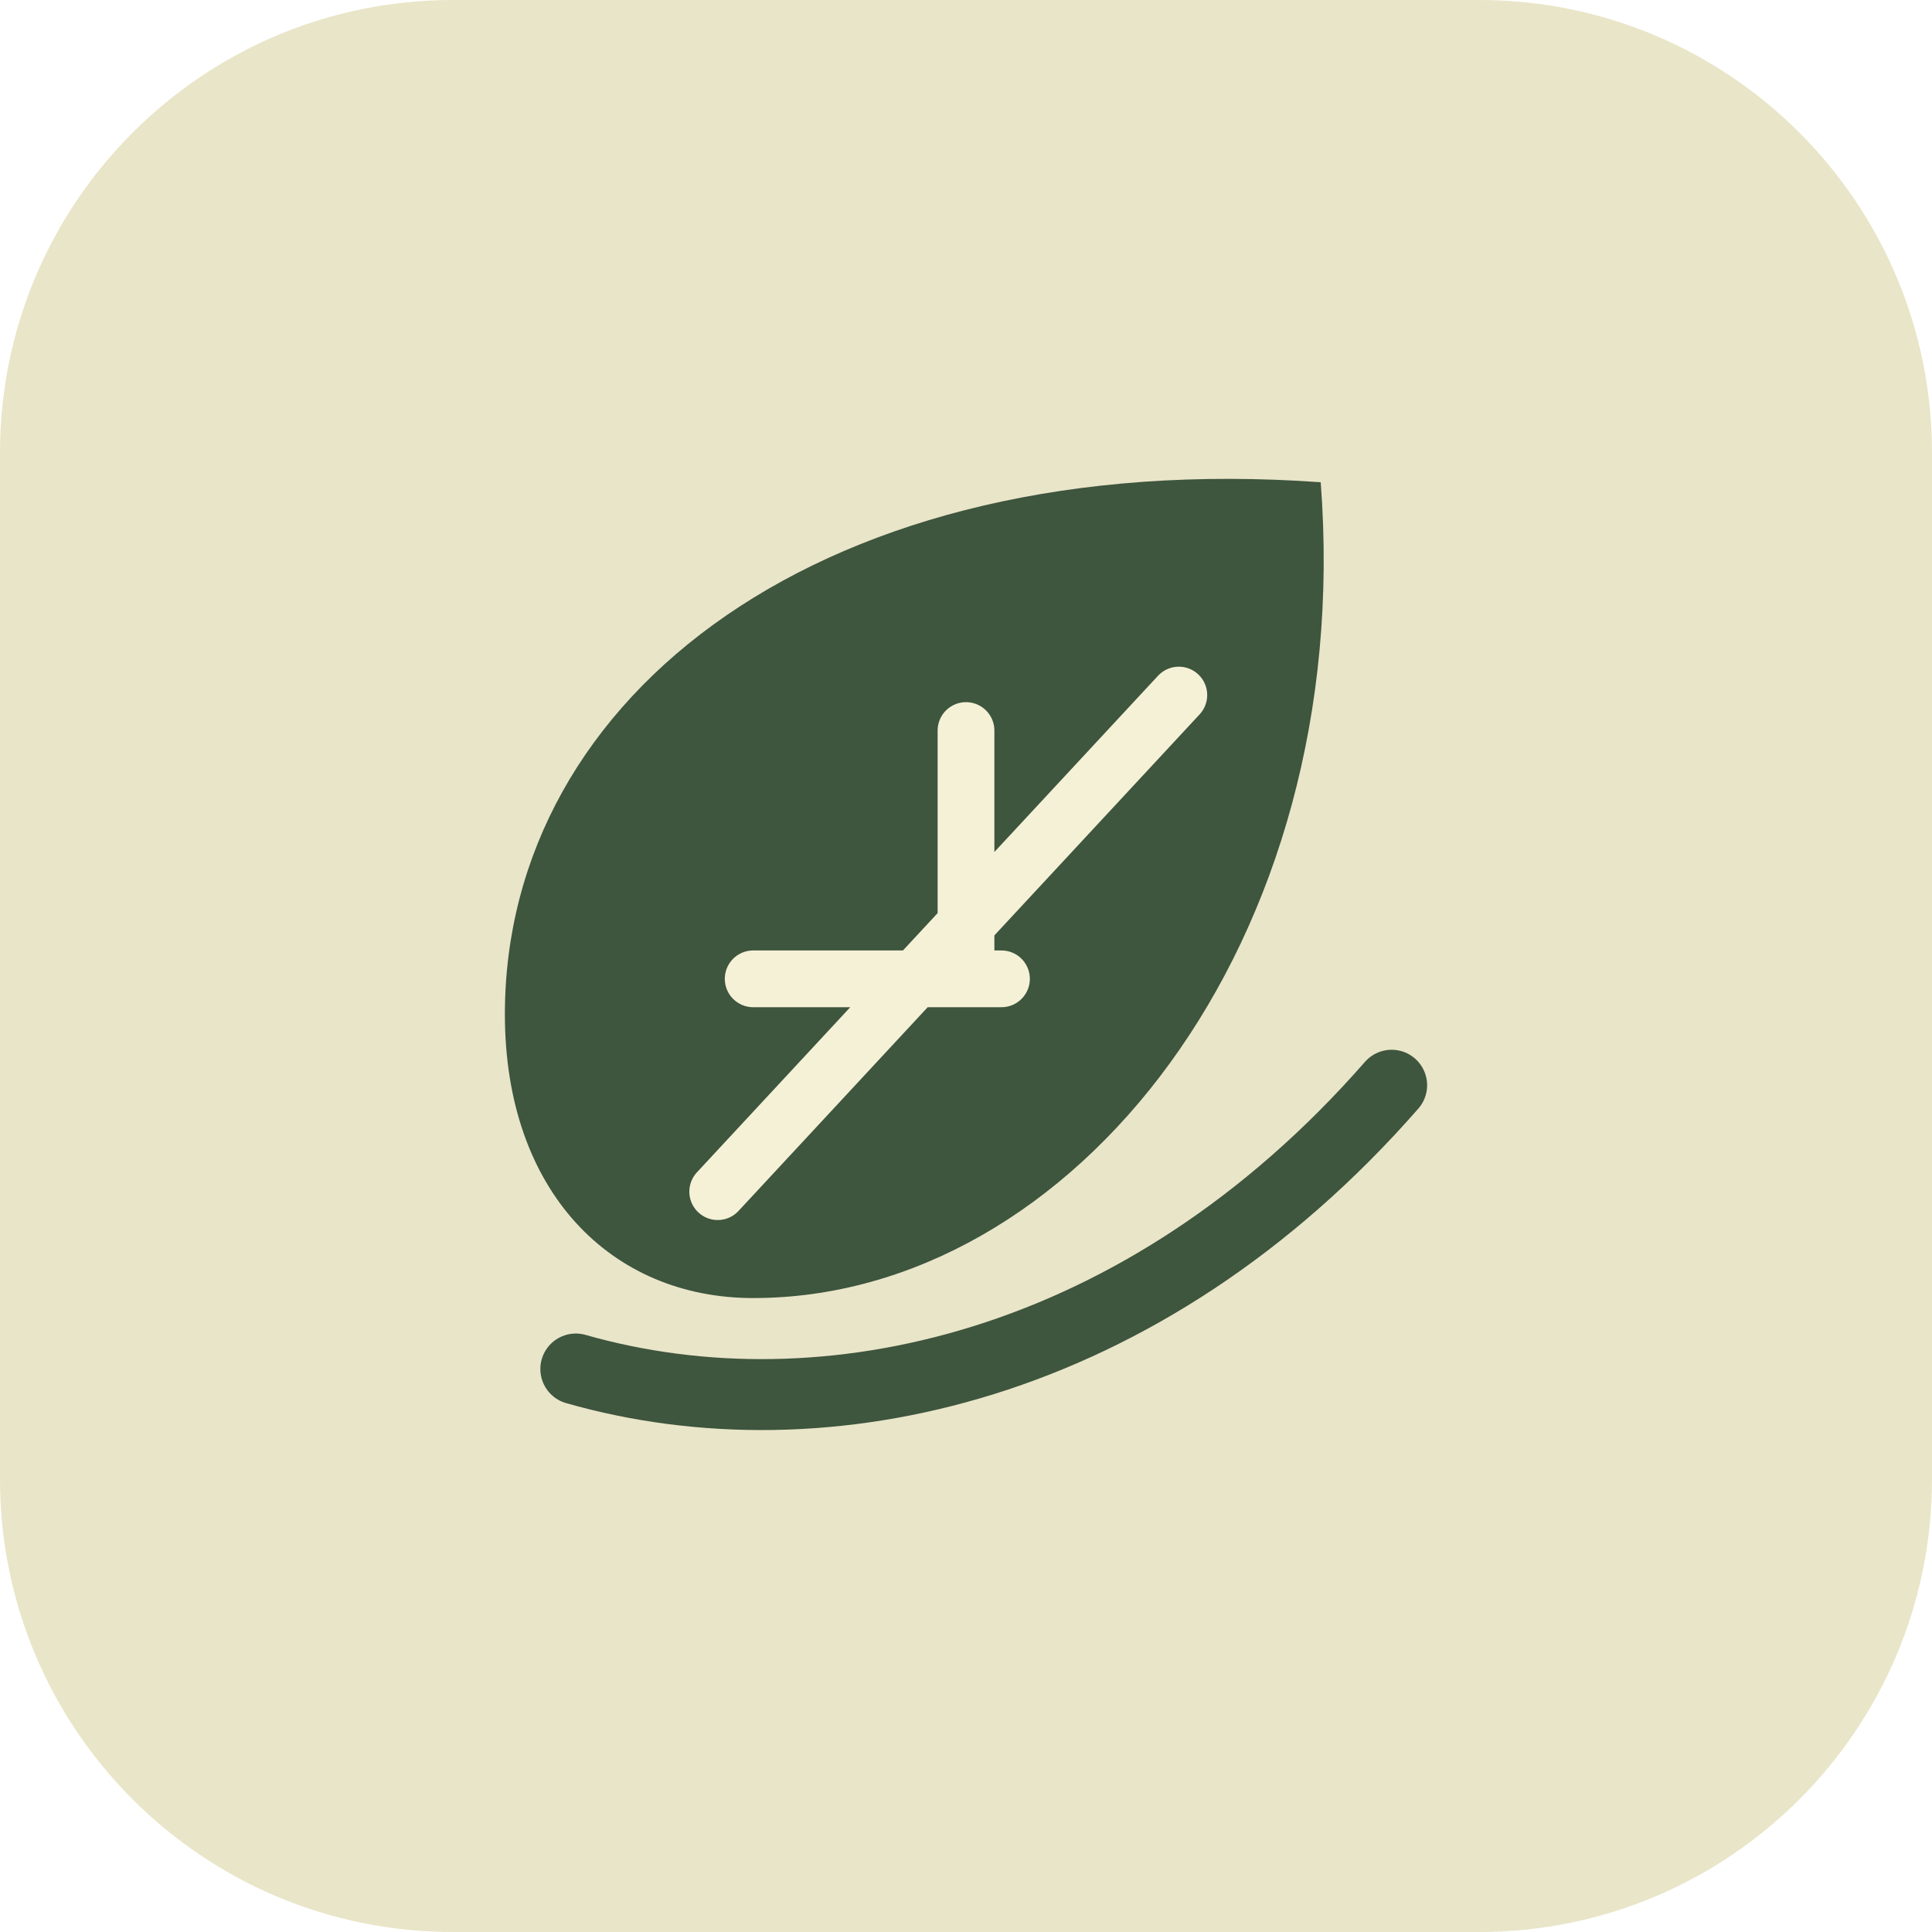
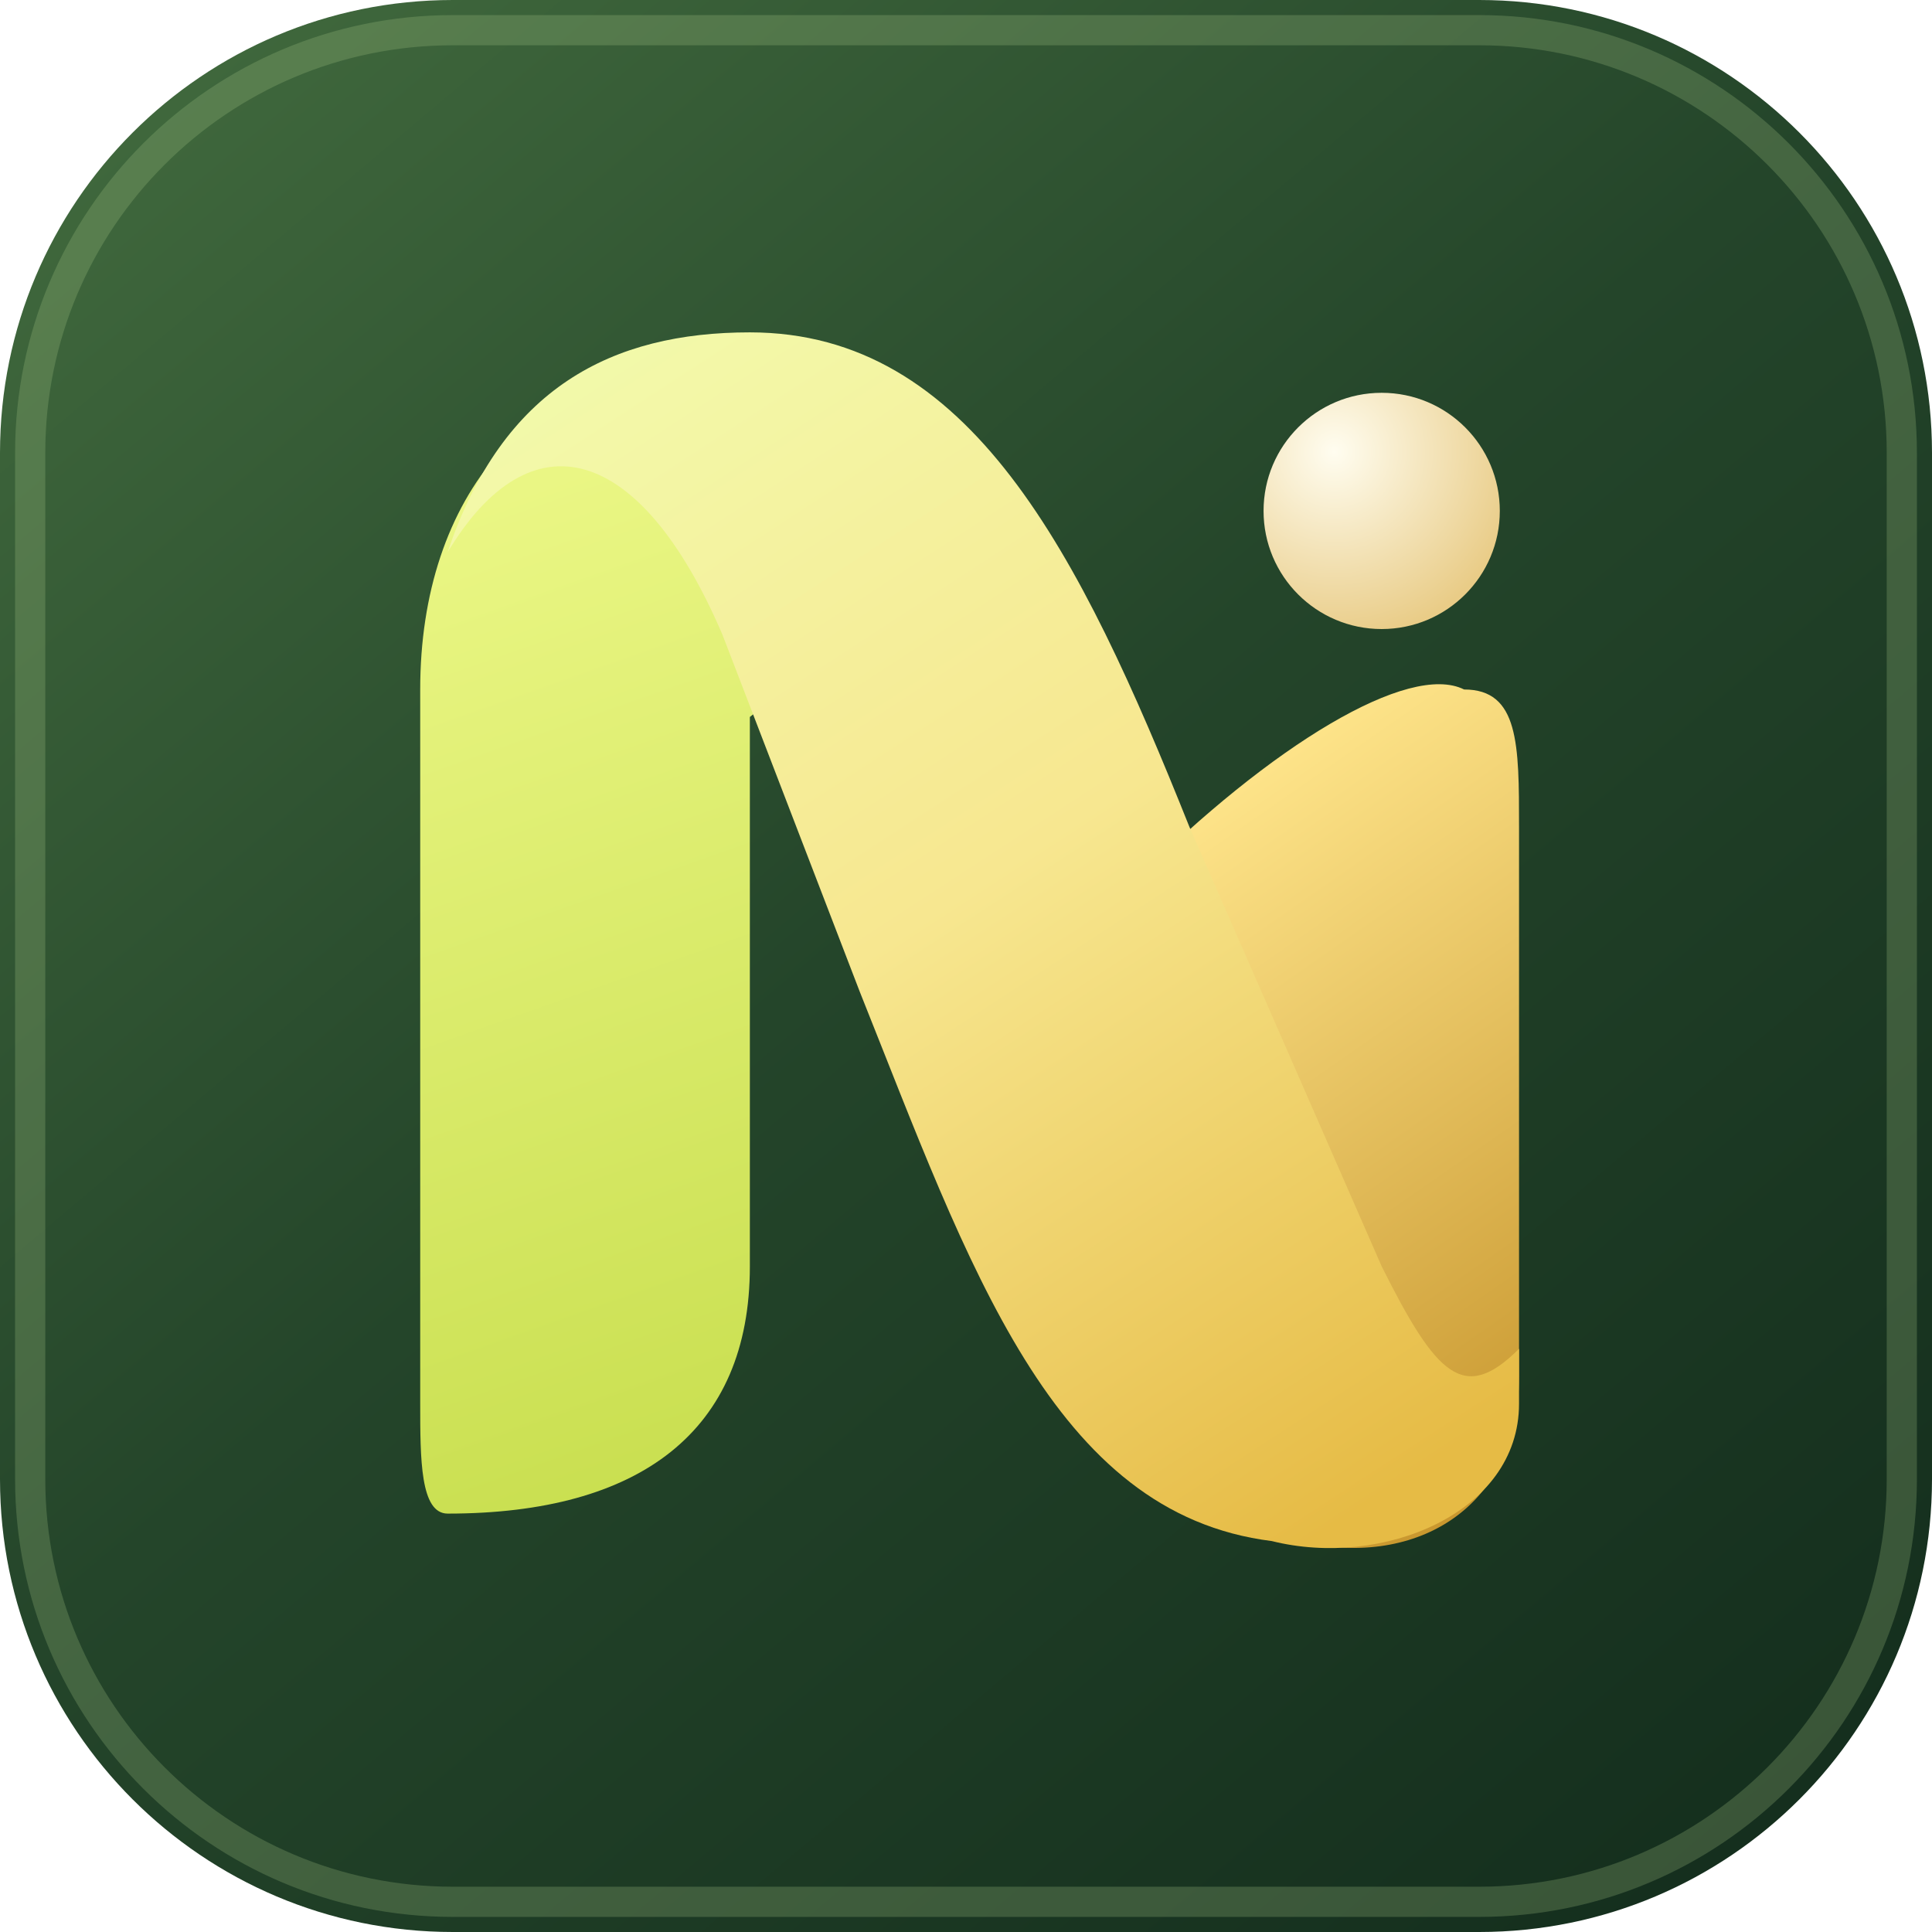
- <svg xmlns="http://www.w3.org/2000/svg" width="512" height="512" viewBox="0 0 512 512">
-   <rect width="512" height="512" rx="120" fill="#e9e5c8" />
-   <g transform="translate(68 62) scale(9.4)">
-     <path d="M7 22c0-9 9-16 23-15 1 13-7 23-16 23-4 0-7-3-7-8Z" fill="#3e553e" />
-     <path d="M13 27 26 13M14 21h7M20 21v-7" stroke="#f5f1d6" stroke-width="1.6" stroke-linecap="round" />
-     <path d="M9 32c7 2 16 0 23-8" stroke="#3e553e" stroke-width="2" stroke-linecap="round" fill="none" />
+ <svg xmlns="http://www.w3.org/2000/svg" width="512" height="512" viewBox="0 0 64 64" fill="none">
+   <defs>
+     <linearGradient id="tile" x1="3" y1="0" x2="57" y2="64" gradientUnits="userSpaceOnUse">
+       <stop stop-color="#426b3e" />
+       <stop offset=".48" stop-color="#24452a" />
+       <stop offset="1" stop-color="#142e1d" />
+     </linearGradient>
+     <linearGradient id="left" x1="12" y1="18" x2="24" y2="52" gradientUnits="userSpaceOnUse">
+       <stop stop-color="#eaf684" />
+       <stop offset="1" stop-color="#c9df50" />
+     </linearGradient>
+     <linearGradient id="fold" x1="38" y1="29" x2="54" y2="52" gradientUnits="userSpaceOnUse">
+       <stop stop-color="#ffe68c" />
+       <stop offset="1" stop-color="#c7952c" />
+     </linearGradient>
+     <linearGradient id="front" x1="18" y1="11" x2="46" y2="54" gradientUnits="userSpaceOnUse">
+       <stop stop-color="#f2faab" />
+       <stop offset=".48" stop-color="#f7e790" />
+       <stop offset="1" stop-color="#e6bb45" />
+     </linearGradient>
+     <radialGradient id="pearl" cx=".3" cy=".25" r=".8">
+       <stop stop-color="#fffdf0" />
+       <stop offset="1" stop-color="#e9cc87" />
+     </radialGradient>
+   </defs>
+   <rect width="64" height="64" rx="15" fill="url(#tile)" />
+   <rect x="1" y="1" width="62" height="62" rx="14" stroke="#a8ca8840" />
+   <g transform="translate(3 1) scale(.91)">
+     <path d="M12 24c0-7 4-12 11-12 4 0 7 2 10 6l-9 7v20c0 6-4 9-11 9-1 0-1-2-1-4V24Z" fill="url(#left)" />
+     <path d="M38 31c5-5 10-8 12-7 2 0 2 2 2 5v20c0 5-4 7-8 6l-6-24Z" fill="url(#fold)" />
+     <path d="M13 19c2-6 6-8 11-8 8 0 12 8 16 18l7 16c2 4 3 5 5 3v2c0 4-5 6-9 5-8-1-11-10-15-20l-5-13c-3-7-7-8-10-3Z" fill="url(#front)" />
+     <circle cx="47" cy="17.5" r="4.3" fill="url(#pearl)" />
  </g>
</svg>
